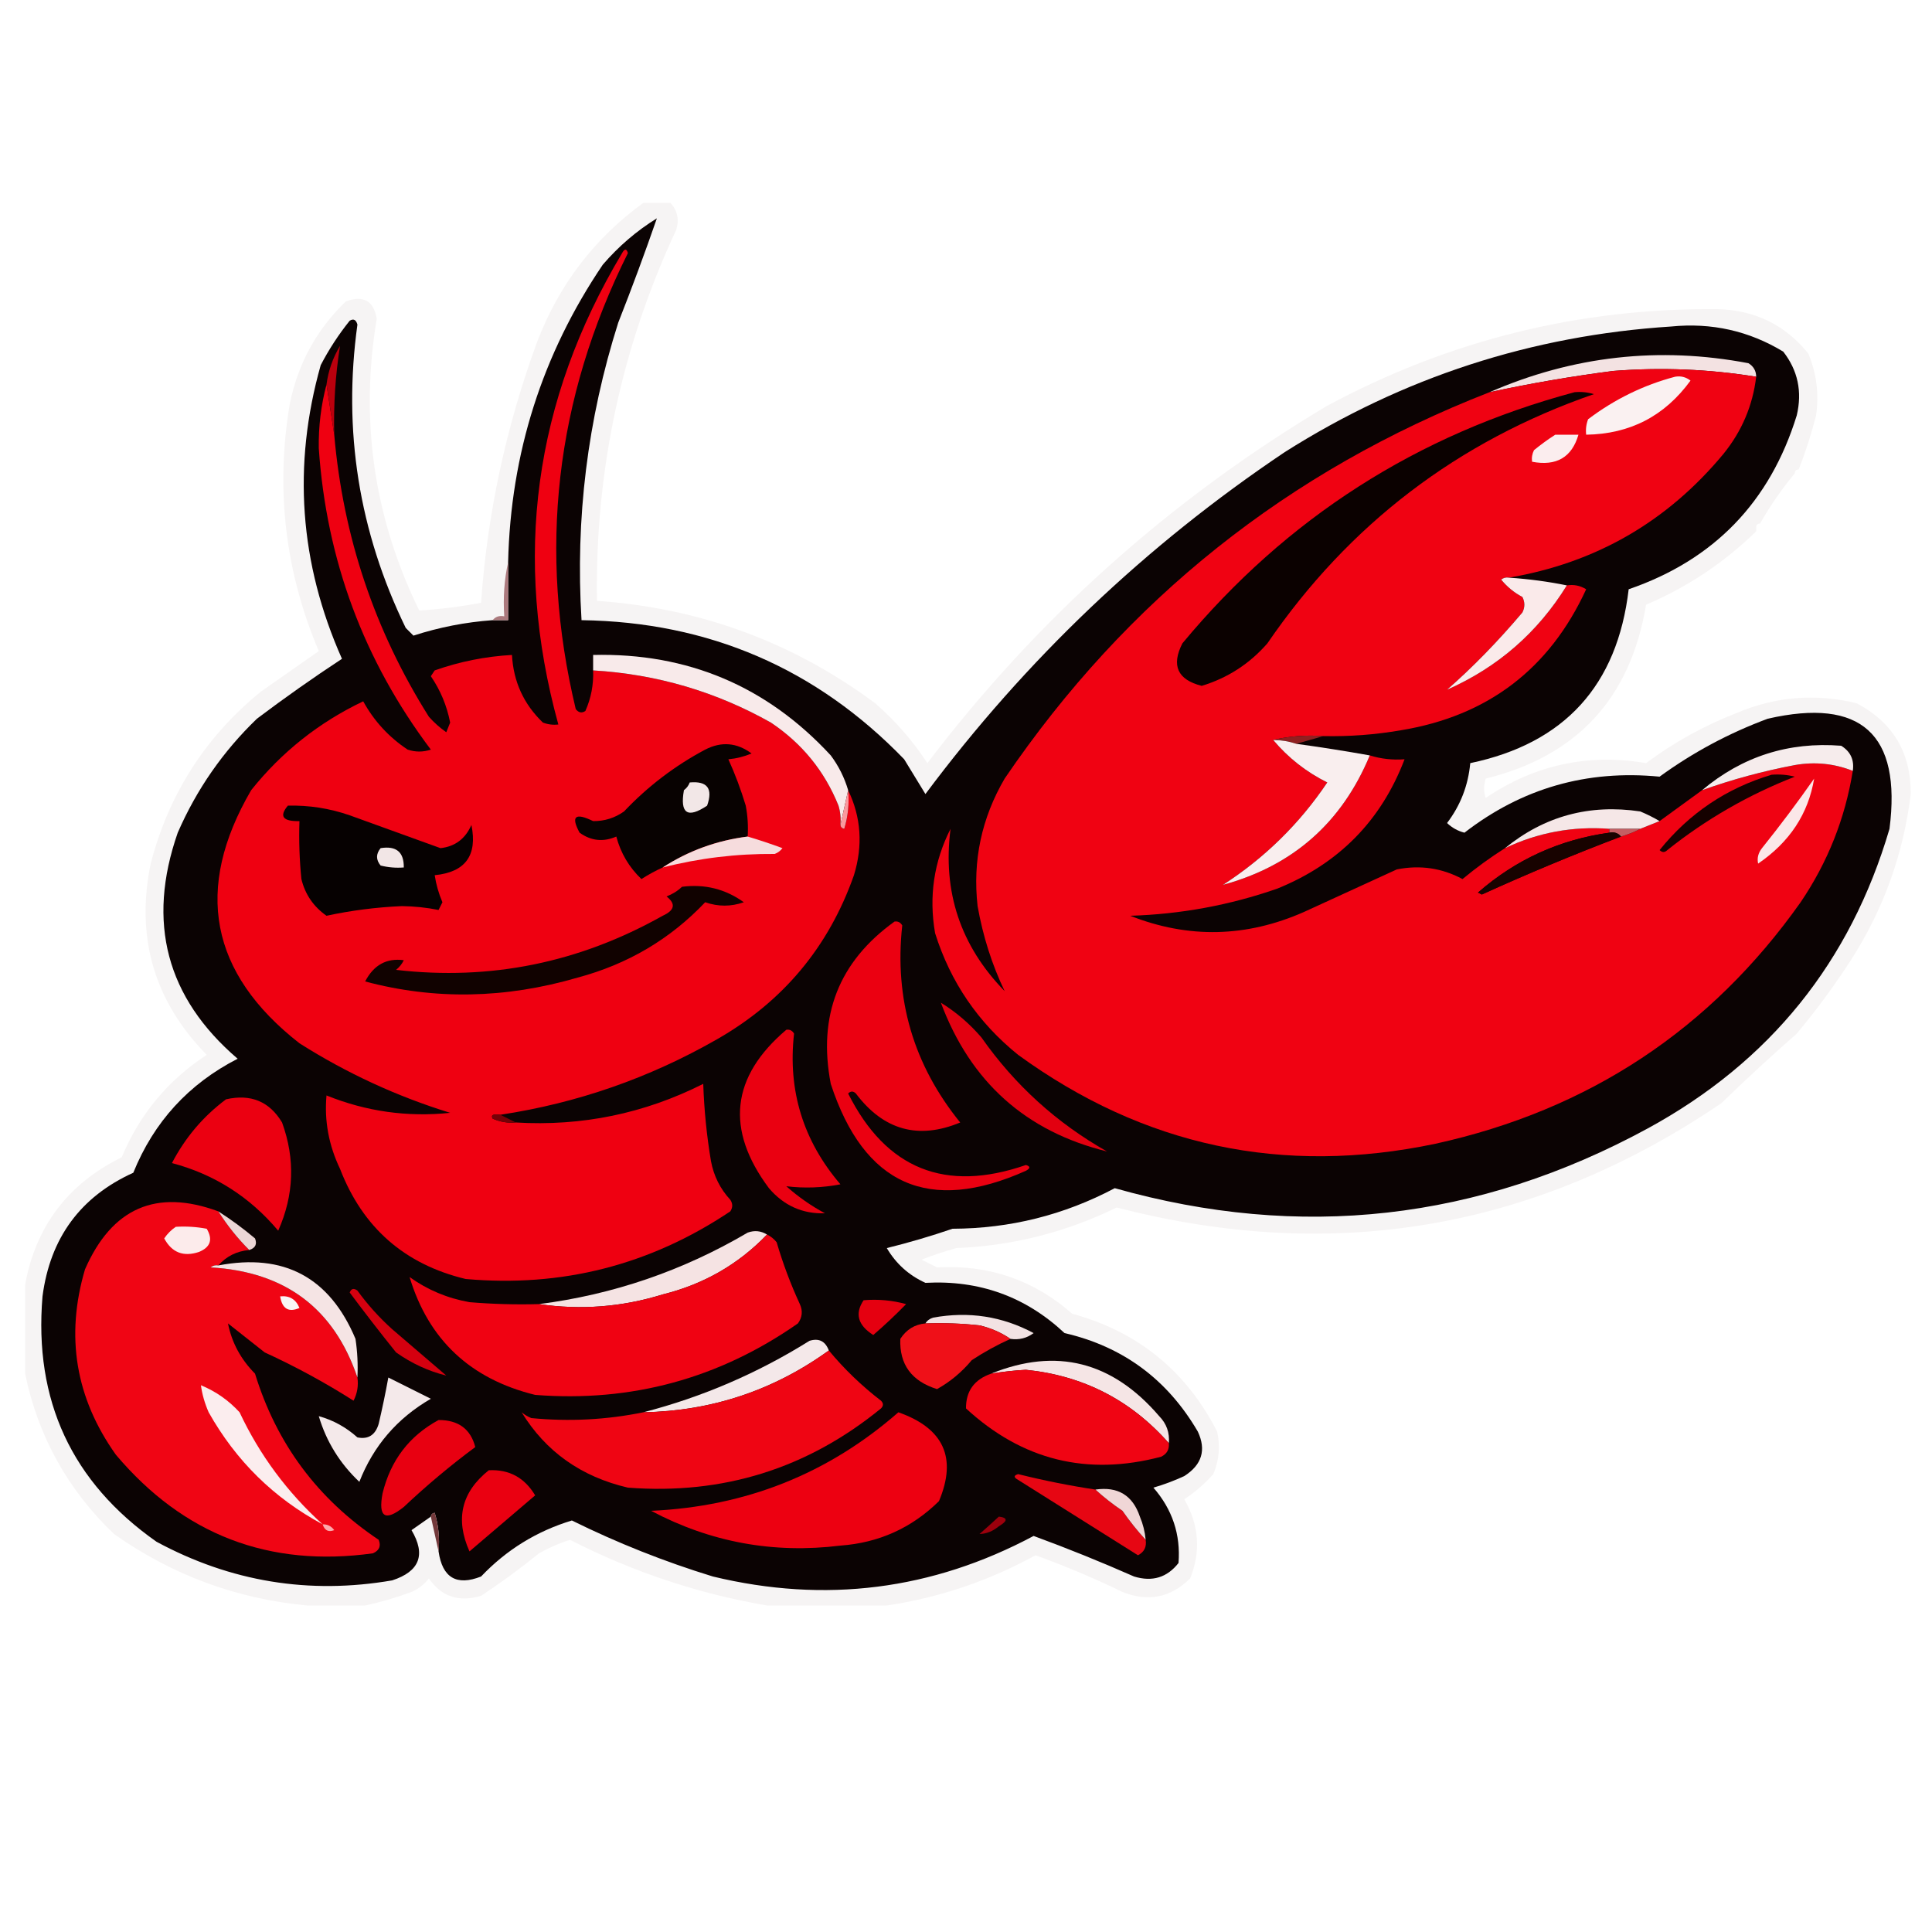
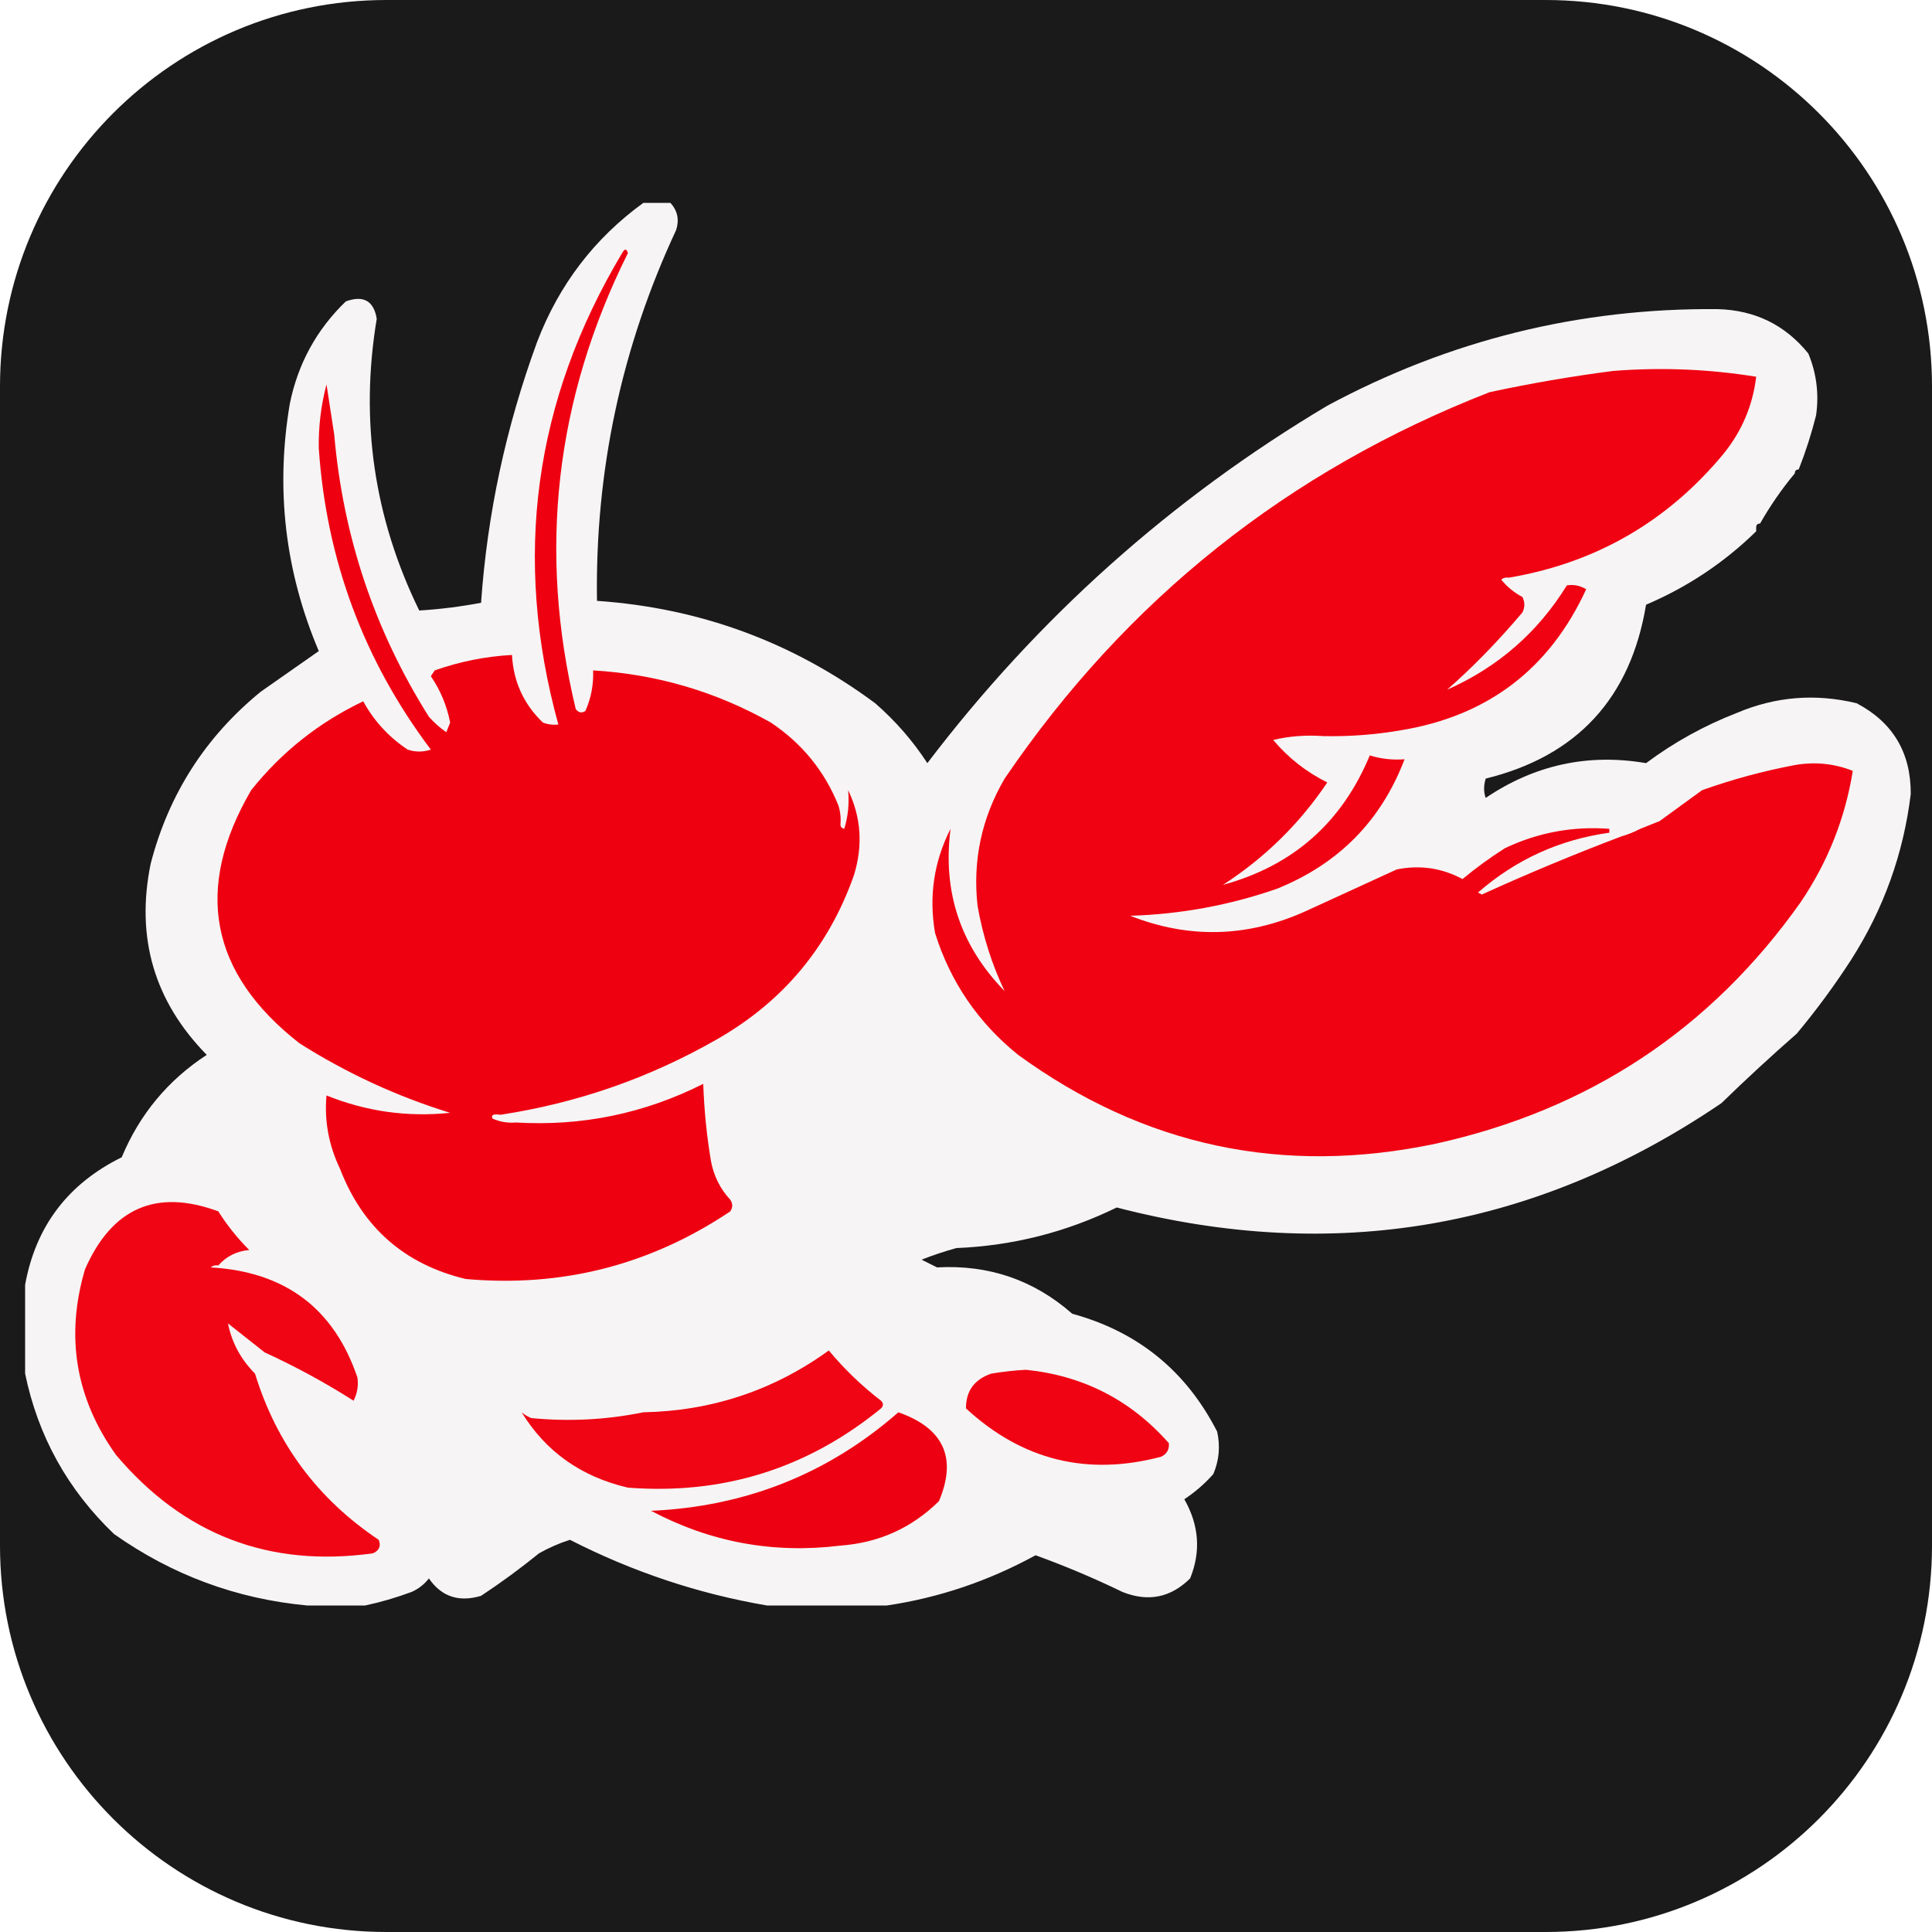
- <svg xmlns="http://www.w3.org/2000/svg" version="1.2" viewBox="0 0 500 500" width="500" height="500">
-   <style>
- 		.s0 { fill: #f6f4f4 }
- 		.s1 { fill: #0b0303 }
- 		.s2 { fill: #ef0011 }
- 		.s3 { fill: #f3e2e2 }
- 		.s4 { fill: #f00212 }
- 		.s5 { fill: #ba000d }
- 		.s6 { fill: #faf1f1 }
- 		.s7 { fill: #0b0100 }
- 		.s8 { fill: #fbedee }
- 		.s9 { fill: #faeaea }
- 		.s10 { fill: #ab797d }
- 		.s11 { fill: #f8eaea }
- 		.s12 { fill: #902021 }
- 		.s13 { fill: #f9eeee }
- 		.s14 { fill: #f6ecec }
- 		.s15 { fill: #080201 }
- 		.s16 { fill: #150100 }
- 		.s17 { fill: #f2e7e7 }
- 		.s18 { fill: #fbe7e8 }
- 		.s19 { fill: #060101 }
- 		.s20 { fill: #f5e7e7 }
- 		.s21 { fill: #fa999e }
- 		.s22 { fill: #c46064 }
- 		.s23 { fill: #180300 }
- 		.s24 { fill: #f6dcdd }
- 		.s25 { fill: #f2e6e6 }
- 		.s26 { fill: #110200 }
- 		.s27 { fill: #eb0011 }
- 		.s28 { fill: #e20010 }
- 		.s29 { fill: #ea0011 }
- 		.s30 { fill: #760007 }
- 		.s31 { fill: #f00514 }
- 		.s32 { fill: #fcebeb }
- 		.s33 { fill: #ecd6d6 }
- 		.s34 { fill: #f5e3e3 }
- 		.s35 { fill: #f5e4e4 }
- 		.s36 { fill: #faf6f6 }
- 		.s37 { fill: #e50010 }
- 		.s38 { fill: #d5000f }
- 		.s39 { fill: #f2e2e3 }
- 		.s40 { fill: #ef1018 }
- 		.s41 { fill: #f4e8e9 }
- 		.s42 { fill: #ef0513 }
- 		.s43 { fill: #f5e5e5 }
- 		.s44 { fill: #f00413 }
- 		.s45 { fill: #f4e9ea }
- 		.s46 { fill: #ed0011 }
- 		.s47 { fill: #e80011 }
- 		.s48 { fill: #e60613 }
- 		.s49 { fill: #f0d6d6 }
- 		.s50 { fill: #fca9ac }
- 		.s51 { fill: #9c000c }
- 		.s52 { fill: #73393b }
- 	</style>
-   <g>
-     <path fill-rule="evenodd" class="s0" d="m166.5 52.5q3.5 0 7 0 2.75 2.99 1.5 7-21.27 45.61-20.5 96 39.99 2.76 72 26.5 7.87 6.86 13.5 15.5 42.88-56.39 103.5-92.5 47.35-25.46 101-25 14.52 0.38 23.5 11.5 3.19 7.74 2 16-1.81 7.18-4.5 14-1 0-1 1-5.04 6.05-9 13-1 0-1 1 0 0.5 0 1-12.42 12.15-28.5 19-6.02 36.27-41.5 45-0.83 2.75 0 5 19.02-12.85 41.5-9 10.85-8.09 23.5-13 15.01-6.37 31-2.5 14.09 7.43 14 23.5-2.83 23.25-15.5 43-6.42 9.92-14 19-10.04 8.8-19.5 18-72.02 48.88-156.5 27-19.63 9.6-41.5 10.5-4.59 1.27-9 3 2 1 4 2 20.09-1.11 35 12 25.46 6.95 37.5 30.5 1.26 5.69-1 11-3.38 3.79-7.5 6.5 5.74 10.07 1.5 20.5-7.55 7.47-17.5 3.5-11.01-5.34-22.5-9.5-18.26 10-38.5 13-15.5 0-31 0-26.62-4.54-51-17-4.17 1.33-8 3.5-7.23 5.87-15 11-8.62 2.58-13.5-4.5-1.82 2.32-4.5 3.5-6.06 2.24-12 3.5-7.5 0-15 0-27.42-2.56-50-18.5-18-17.25-23-41.5 0-11.5 0-23 4.12-22.7 25-33 6.95-16.67 22-26.5-20.39-20.8-14.5-49.5 7.01-26.98 28.5-44.5 7.56-5.27 15-10.5-13.09-30.88-7.5-64 3.16-15.57 14.5-26.5 6.85-2.48 8 4.5-6.59 39.53 11 75.5 7.99-0.49 16-2 2.42-34.57 14.5-67.5 8.51-22.23 27.5-36z" />
-   </g>
-   <g>
-     <path fill-rule="evenodd" class="s1" d="m113.5 401.5q0.48-5.1-1-10-0.91 0.19-1 1-2.46 1.74-5 3.5 5.65 9.54-5 13-32.21 5.55-61-10-32.89-23.11-29.5-63.5 2.96-22.67 23.5-32 7.99-19.75 27-29.5-27.65-23.7-15.5-58.5 7.33-16.82 20.5-29.5 10.79-8.14 22-15.5-16.49-37.08-5.5-76 3.19-6.13 7.5-11.5 1.48-0.89 2 1-5.69 41.09 12.5 78.5 1 1 2 2 9.97-3.24 20.5-4 2 0 4 0 0-7.5 0-15 0.99-42.22 24.5-77 6.12-7.12 14-12-4.65 13.43-10 27-11.93 37.6-9.5 77 49.38 0.7 83.5 36 2.75 4.5 5.5 9 38.99-52.24 93-88.5 45.84-29.03 100-32.5 15.69-1.56 29 6.5 5.68 7.29 3.5 16.5-10.38 33.62-43.5 45-4.39 37.33-41 45-0.79 8.63-6 15.5 1.91 1.83 4.5 2.5 22.27-17.25 50.5-14.5 12.93-9.41 28-15 36.22-8.28 31.5 28.5-15.19 51.69-62.5 77.5-65.92 35.87-138 15.5-19.67 10.42-42 10.5-8.39 2.88-17 5 3.58 6.08 10 9 20.92-1.14 36 13 22.67 5.23 34.5 25.5 3.33 7.13-3.5 11.5-3.88 1.8-8 3 7.36 8.45 6.5 19.5-4.43 5.66-11.5 3.5-12.84-5.67-26-10.5-39.4 21.02-83 10.5-18.85-5.78-36.5-14.5-13.65 4.14-23.5 14.5-9.51 3.74-11-6.5z" />
-   </g>
-   <g>
-     <path fill-rule="evenodd" class="s2" d="m153.5 173.5q24.62 1.46 46 13.5 12.11 8.1 17.5 21.5 0.74 2.45 0.5 5 0.09 0.81 1 1 1.48-4.9 1-10 5.04 10.48 1.5 22-9.81 27.86-35.5 42.5-26.17 14.97-56 19.5-2.77-0.4-2 1 2.86 1.27 6 1 25.64 1.53 48.5-10 0.34 10.08 2 20 1.08 5.76 5 10 1 1.5 0 3-31.11 20.84-68.5 17.5-23.7-5.7-32.5-28.5-4.39-9.18-3.5-19 15.41 6.23 32 4.5-20.68-6.39-39-18-34.81-27.22-12.5-65.5 11.84-14.83 29-23 4.21 7.66 11.5 12.5 3 1 6 0-26.04-34.62-29-78-0.13-8.46 2-16.5 1 6.5 2 13 3.43 39.53 24.5 73 2.03 2.28 4.5 4 0.5-1.25 1-2.5-1.27-6.54-5-12 0.5-0.75 1-1.5 9.72-3.43 20-4 0.55 10.34 8 17.5 1.94 0.74 4 0.5-17.8-64.6 16.5-122 0.98-1.79 1.5 0-28.21 56.64-13.5 118 1.08 1.43 2.5 0.5 2.21-4.98 2-10.5z" />
-   </g>
-   <g>
-     <path fill-rule="evenodd" class="s3" d="m454.5 97.5q-18.37-2.97-37-1.5-16.14 2.08-32 5.5 32.38-14.09 67-7.5 1.98 1.22 2 3.5z" />
-   </g>
-   <g>
-     <path fill-rule="evenodd" class="s4" d="m454.5 97.5q-1.33 11.18-8.5 20-21.81 26.28-55.5 32-1.11-0.2-2 0.5 2.31 2.82 5.5 4.5 1 2 0 4-9.56 11.3-19.5 20 19.71-8.72 31-27 2.68-0.43 5 1-14.24 30.97-48 36.5-9.93 1.71-20 1.5-6.8-0.48-13 1 5.81 6.92 14 11-10.78 16.03-27 26.5 27.16-7.4 38-33.5 4.34 1.35 9 1-9.08 23.84-33 33.5-18.45 6.41-38 7 22.59 8.92 45-1 12.05-5.52 24-11 9.01-1.79 17 2.5 5.28-4.38 11-8 12.8-6.07 27-5 0 0.5 0 1-19.34 2.69-34 15.5 0.5 0.25 1 0.5 17.79-8.09 36-15 2.71-0.79 5-2 2.5-1 5-2 5.53-4.04 11-8 11.7-4.18 24-6.5 7.78-1.36 15 1.5-2.97 18.45-13.5 34-34.92 49.37-94.5 62.5-59.27 12.45-108-23-15.53-12.52-21.5-31.5-2.47-14.26 4-27-3.15 24.41 14 42-4.92-10.28-7-22-1.97-17.63 7-33 47.28-69.5 125.5-100 15.86-3.42 32-5.5 18.63-1.47 37 1.5z" />
-   </g>
-   <g>
-     <path fill-rule="evenodd" class="s5" d="m86.5 112.5q-1-6.5-2-13 0.7-5.34 3.5-10-1.8 11.32-1.5 23z" />
-   </g>
-   <g>
-     <path fill-rule="evenodd" class="s6" d="m433.5 97.5q2.22-0.39 4 1-10 13.75-27 14-0.24-2.06 0.5-4 10.3-7.78 22.5-11z" />
-   </g>
-   <g>
-     <path fill-rule="evenodd" class="s7" d="m407.5 101.5q2.55-0.24 5 0.5-52.87 18.31-84.5 64.5-6.94 7.95-17 11-9.38-2.38-5-11 40.38-48.62 101.5-65z" />
-   </g>
-   <g>
-     <path fill-rule="evenodd" class="s8" d="m402.5 112.5q3 0 6 0-2.56 8.8-12 7-0.22-1.58 0.5-3 2.72-2.22 5.5-4z" />
-   </g>
-   <g>
-     <path fill-rule="evenodd" class="s9" d="m390.5 149.5q7.77 0.52 15 2-11.29 18.28-31 27 9.94-8.7 19.5-20 1-2 0-4-3.19-1.68-5.5-4.5 0.89-0.7 2-0.5z" />
-   </g>
-   <g>
-     <path fill-rule="evenodd" class="s10" d="m131.5 145.5q0 7.5 0 15-2 0-4 0 1.06-1.36 3-1-0.48-7.29 1-14z" />
-   </g>
-   <g>
-     <path fill-rule="evenodd" class="s11" d="m219.5 204.5q-1 4.5-2 9 0.24-2.55-0.5-5-5.39-13.4-17.5-21.5-21.38-12.04-46-13.5 0-2 0-4 36.7-0.86 61.5 26 3.06 4.11 4.5 9z" />
-   </g>
-   <g>
-     <path fill-rule="evenodd" class="s12" d="m329.5 191.5q6.2-1.48 13-1-3.5 1-7 2-2.9-0.97-6-1z" />
-   </g>
-   <g>
-     <path fill-rule="evenodd" class="s13" d="m329.5 191.5q3.1 0.03 6 1 9.55 1.31 19 3-10.84 26.1-38 33.5 16.22-10.47 27-26.5-8.19-4.08-14-11z" />
-   </g>
-   <g>
-     <path fill-rule="evenodd" class="s14" d="m479.5 199.5q-7.22-2.86-15-1.5-12.3 2.32-24 6.5 15.6-13.11 36-11.5 3.63 2.26 3 6.5z" />
-   </g>
-   <g>
-     <path fill-rule="evenodd" class="s15" d="m193.5 216.5q-12.01 1.52-22 8-2.83 1.29-5.5 3-4.79-4.57-6.5-11-5.04 2.2-9.5-1-3.47-6.4 3.5-3 4.4 0.05 8-2.5 9.22-9.73 21-16 6.3-3.24 12 1-2.9 1.22-6 1.5 2.61 5.74 4.5 12 0.75 3.97 0.5 8z" />
-   </g>
-   <g>
-     <path fill-rule="evenodd" class="s16" d="m458.5 200.5q3.04-0.24 6 0.5-18.02 7.05-33 19-1 1-2 0 11.53-14.3 29-19.5z" />
-   </g>
-   <g>
-     <path fill-rule="evenodd" class="s17" d="m178.5 202.5q6.85-0.63 4.5 6-7.6 5.09-6-4 1.08-0.82 1.5-2z" />
-   </g>
-   <g>
-     <path fill-rule="evenodd" class="s18" d="m469.5 201.5q-2.26 13.65-14.5 22-0.47-2.11 1-4 7.08-8.82 13.5-18z" />
-   </g>
-   <g>
-     <path fill-rule="evenodd" class="s19" d="m74.5 208.5q8.22-0.2 16 2.5 11.8 4.26 23.5 8.5 5.65-0.63 8-6 2.41 11.83-9.5 13 0.55 3.61 2 7-0.5 1-1 2-4.67-0.94-9.5-1-9.96 0.44-19.5 2.5-5.05-3.55-6.5-9.5-0.75-7.48-0.5-15-6.47 0.15-3-4z" />
-   </g>
-   <g>
-     <path fill-rule="evenodd" class="s20" d="m429.5 212.5q-2.5 1-5 2-4 0-8 0-14.2-1.07-27 5 15.27-12.44 35-9.5 2.72 1.14 5 2.5z" />
-   </g>
-   <g>
-     <path fill-rule="evenodd" class="s21" d="m219.5 204.5q0.48 5.1-1 10-0.91-0.19-1-1 1-4.5 2-9z" />
-   </g>
-   <g>
-     <path fill-rule="evenodd" class="s22" d="m416.5 215.5q0-0.5 0-1 4 0 8 0-2.29 1.21-5 2-1.06-1.36-3-1z" />
-   </g>
-   <g>
-     <path fill-rule="evenodd" class="s23" d="m416.5 215.5q1.94-0.36 3 1-18.21 6.91-36 15-0.5-0.25-1-0.5 14.66-12.81 34-15.5z" />
-   </g>
-   <g>
-     <path fill-rule="evenodd" class="s24" d="m193.5 216.5q4.39 1.3 9 3-0.79 1.04-2 1.5-14.77-0.13-29 3.5 9.99-6.48 22-8z" />
-   </g>
-   <g>
-     <path fill-rule="evenodd" class="s25" d="m98.5 219.5q6.09-0.98 6 5-3.04 0.24-6-0.5-1.84-2.24 0-4.5z" />
-   </g>
-   <g>
-     <path fill-rule="evenodd" class="s26" d="m176.5 229.5q8.85-1.14 16 4-4.98 1.75-10 0-13.56 14.3-33 19.5-28.06 8.2-55 1 3.32-6.4 10-5.5-0.71 1.47-2 2.5 36.58 4.24 69-14 4.68-2.13 1-5 2.35-0.91 4-2.5z" />
-   </g>
-   <g>
-     <path fill-rule="evenodd" class="s27" d="m231.5 238.5q1.31-0.2 2 1-3.13 28.62 15 51-16.25 6.75-27-7.5-1-1-2 0 14.73 29.34 46 18.5 1.79 0.52 0 1.5-37.63 16.82-50.5-22.5-5.1-26.48 16.5-42z" />
-   </g>
-   <g>
-     <path fill-rule="evenodd" class="s28" d="m243.5 259.5q5.88 3.62 10.5 9 12.96 18.46 32.5 29.5-31.51-7.75-43-38.5z" />
-   </g>
-   <g>
-     <path fill-rule="evenodd" class="s29" d="m203.5 266.5q1.31-0.2 2 1-2.48 22.08 12 39-6.99 1.35-14 0.5 4.59 4.08 10 7-8.71 0.28-14.5-6.5-16.98-22.76 4.5-41z" />
-   </g>
-   <g>
-     <path fill-rule="evenodd" class="s27" d="m58.5 284.5q9.6-2.17 14.5 6 5.15 14.18-1 28-11.05-13.14-27.5-17.5 5.15-9.9 14-16.5z" />
-   </g>
-   <g>
-     <path fill-rule="evenodd" class="s30" d="m129.5 288.5q2 1 4 2-3.14 0.27-6-1-0.77-1.4 2-1z" />
-   </g>
-   <g>
-     <path fill-rule="evenodd" class="s31" d="m56.5 313.5q3.43 5.43 8 10-4.88 0.44-8 4-1.11-0.2-2 0.5 28.91 1.65 38 28.5 0.45 3.16-1 6-11.02-7.01-23-12.5-4.75-3.75-9.5-7.5 1.47 7.42 7 13 8.34 27.18 32 43 0.99 2.41-1.5 3.5-40.25 5.58-66.5-25.5-15.67-22.01-8-48 10.46-23.87 34.5-15z" />
-   </g>
-   <g>
-     <path fill-rule="evenodd" class="s32" d="m45.5 317.5q4.03-0.25 8 0.5 2.46 4.16-2 6-6.04 2.01-9-3.5 1.26-1.85 3-3z" />
-   </g>
-   <g>
-     <path fill-rule="evenodd" class="s33" d="m56.5 313.5q4.91 3.14 9.5 7 0.88 2.25-1.5 3-4.57-4.57-8-10z" />
-   </g>
-   <g>
-     <path fill-rule="evenodd" class="s34" d="m198.5 319.5q-11.1 11.56-27 15.5-15.75 4.88-32 2.5 28.81-3.69 54-18.5 2.65-0.96 5 0.5z" />
-   </g>
-   <g>
-     <path fill-rule="evenodd" class="s4" d="m198.5 319.5q1.44 0.68 2.5 2 2.41 8.23 6 16 1.2 2.64-0.5 5-30.65 21.41-68 18.5-25.16-6.17-32.5-30.5 6.96 4.99 15.5 6.5 8.99 0.75 18 0.5 16.25 2.38 32-2.5 15.9-3.94 27-15.5z" />
-   </g>
-   <g>
-     <path fill-rule="evenodd" class="s35" d="m92.5 356.5q-9.09-26.85-38-28.5 0.89-0.7 2-0.5 25.47-4.89 35.5 19 0.75 4.98 0.5 10z" />
-   </g>
-   <g>
-     <path fill-rule="evenodd" class="s36" d="m72.5 335.5q3.62-0.38 5 3-4.22 1.83-5-3z" />
-   </g>
-   <g>
-     <path fill-rule="evenodd" class="s37" d="m223.5 336.5q5.59-0.48 11 1-4.04 4.16-8.5 8-5.99-3.8-2.5-9z" />
-   </g>
-   <g>
-     <path fill-rule="evenodd" class="s38" d="m90.5 334.5q0.59-1.54 2-0.5 3.94 5.45 9 10 7 6 14 12-6.91-1.7-13-6-6.21-7.72-12-15.5z" />
-   </g>
-   <g>
-     <path fill-rule="evenodd" class="s39" d="m261.5 346.5q-3.54-2.44-8-3.5-6.98-0.75-14-0.5 0.63-1.08 2-1.5 13.82-2.52 26 4-2.63 1.98-6 1.5z" />
-   </g>
-   <g>
-     <path fill-rule="evenodd" class="s40" d="m239.5 342.5q7.02-0.25 14 0.5 4.46 1.06 8 3.5-5.2 2.35-10 5.5-3.88 4.65-9 7.5-9.89-3.09-9.5-13 2.36-3.63 6.5-4z" />
-   </g>
-   <g>
-     <path fill-rule="evenodd" class="s41" d="m214.5 349.5q-21.43 15.48-48 16 22.82-5.9 43-18.5 3.64-1.12 5 2.5z" />
-   </g>
-   <g>
-     <path fill-rule="evenodd" class="s42" d="m214.5 349.5q5.96 7.2 13.5 13 1 1 0 2-28.58 23.34-65.5 20.5-18.15-4.24-27.5-19.5 1.13 0.94 2.5 1.5 14.7 1.42 29-1.5 26.57-0.52 48-16z" />
-   </g>
-   <g>
-     <path fill-rule="evenodd" class="s43" d="m302.5 373.5q-14.74-16.73-37-19-4.55 0.25-9 1 25.3-10.24 43.5 11 2.85 2.91 2.5 7z" />
-   </g>
-   <g>
-     <path fill-rule="evenodd" class="s44" d="m302.5 373.5q0.21 2.44-2 3.5-28.69 7.6-50.5-12.5-0.06-6.71 6.5-9 4.45-0.75 9-1 22.26 2.27 37 19z" />
-   </g>
-   <g>
-     <path fill-rule="evenodd" class="s45" d="m100.5 356.5q5.42 2.71 11 5.5-13.04 7.54-18.5 21.5-7.57-7.14-10.5-17 5.58 1.54 10 5.5 4.2 0.84 5.5-3.5 1.41-5.99 2.5-12z" />
-   </g>
-   <g>
-     <path fill-rule="evenodd" class="s8" d="m83.5 394.5q-18.9-10.15-29.5-29-1.54-3.52-2-7 5.79 2.39 10 7 7.82 16.63 21.5 29z" />
-   </g>
-   <g>
-     <path fill-rule="evenodd" class="s46" d="m232.5 365.5q17.6 6.19 10.5 23-10.6 10.42-25.5 11.5-25.94 3.21-49-9 36.75-1.65 64-25.5z" />
-   </g>
-   <g>
-     <path fill-rule="evenodd" class="s47" d="m113.5 367.5q7.7-0.01 9.5 7-9.69 7.19-18.5 15.5-7.23 5.76-5.5-3.5 3.12-12.84 14.5-19z" />
-   </g>
-   <g>
-     <path fill-rule="evenodd" class="s29" d="m126.5 380.5q7.88-0.4 12 6.5-8.5 7.25-17 14.5-5.62-12.55 5-21z" />
-   </g>
-   <g>
-     <path fill-rule="evenodd" class="s48" d="m283.5 385.5q3.22 2.95 7 5.5 2.8 4.03 6 7.5 0.42 2.77-2 4-15.5-9.75-31-19.5-1.79-0.98 0-1.5 9.96 2.49 20 4z" />
-   </g>
-   <g>
-     <path fill-rule="evenodd" class="s49" d="m283.5 385.5q8.71-1.27 11.5 7 1.22 2.9 1.5 6-3.2-3.47-6-7.5-3.78-2.55-7-5.5z" />
-   </g>
-   <g>
-     <path fill-rule="evenodd" class="s50" d="m83.5 394.5q1.88-0.06 3 1.5-2.25 0.88-3-1.5z" />
-   </g>
-   <g>
-     <path fill-rule="evenodd" class="s51" d="m258.5 392.5q3.51 0.41 0 2.5-2.33 1.93-5 2 2.61-2.28 5-4.5z" />
-   </g>
-   <g>
-     <path fill-rule="evenodd" class="s52" d="m111.5 392.5q0.09-0.81 1-1 1.48 4.9 1 10-1-4.5-2-9z" />
-   </g>
+ <svg xmlns="http://www.w3.org/2000/svg" viewBox="0 0 500 500">
+   <rect width="500" height="500" rx="100" fill="#1a1a1a" />
+   <style>.s0{fill:#f6f4f4}.s2{fill:#ef0011}.s4{fill:#f00212}.s31{fill:#f00514}.s42{fill:#ef0513}.s44{fill:#f00413}.s46{fill:#ed0011}</style>
+   <path fill-rule="evenodd" class="s0" d="m166.5 52.5q3.5 0 7 0 2.75 2.99 1.5 7-21.27 45.61-20.5 96 39.99 2.76 72 26.5 7.87 6.86 13.5 15.5 42.88-56.39 103.5-92.5 47.35-25.46 101-25 14.52 0.38 23.5 11.5 3.19 7.74 2 16-1.81 7.18-4.5 14-1 0-1 1-5.04 6.05-9 13-1 0-1 1 0 0.5 0 1-12.42 12.15-28.5 19-6.02 36.27-41.5 45-0.83 2.75 0 5 19.02-12.85 41.5-9 10.85-8.09 23.5-13 15.01-6.37 31-2.5 14.09 7.43 14 23.5-2.83 23.25-15.5 43-6.42 9.92-14 19-10.04 8.8-19.5 18-72.02 48.88-156.5 27-19.63 9.6-41.5 10.5-4.59 1.27-9 3 2 1 4 2 20.09-1.11 35 12 25.46 6.95 37.5 30.5 1.26 5.69-1 11-3.38 3.79-7.5 6.5 5.74 10.07 1.5 20.5-7.55 7.47-17.5 3.5-11.01-5.34-22.5-9.5-18.26 10-38.5 13-15.5 0-31 0-26.62-4.54-51-17-4.17 1.33-8 3.5-7.23 5.87-15 11-8.62 2.58-13.5-4.5-1.82 2.32-4.5 3.5-6.06 2.24-12 3.5-7.5 0-15 0-27.42-2.56-50-18.5-18-17.25-23-41.5 0-11.5 0-23 4.12-22.7 25-33 6.95-16.67 22-26.5-20.39-20.8-14.5-49.5 7.01-26.98 28.5-44.5 7.56-5.27 15-10.5-13.09-30.88-7.5-64 3.16-15.57 14.5-26.5 6.85-2.48 8 4.5-6.59 39.53 11 75.5 7.99-0.49 16-2 2.42-34.57 14.5-67.5 8.51-22.23 27.5-36z" />
+   <path fill-rule="evenodd" class="s2" d="m153.5 173.5q24.62 1.46 46 13.5 12.11 8.1 17.5 21.5 0.74 2.45 0.5 5 0.09 0.81 1 1 1.48-4.9 1-10 5.04 10.48 1.5 22-9.81 27.86-35.5 42.5-26.17 14.97-56 19.5-2.77-0.4-2 1 2.86 1.27 6 1 25.64 1.53 48.5-10 0.34 10.08 2 20 1.08 5.76 5 10 1 1.5 0 3-31.11 20.84-68.5 17.5-23.7-5.7-32.5-28.5-4.39-9.18-3.5-19 15.41 6.23 32 4.5-20.68-6.39-39-18-34.81-27.22-12.5-65.5 11.84-14.83 29-23 4.21 7.66 11.5 12.5 3 1 6 0-26.04-34.62-29-78-0.13-8.46 2-16.5 1 6.5 2 13 3.43 39.53 24.5 73 2.03 2.28 4.5 4 0.5-1.25 1-2.5-1.27-6.54-5-12 0.5-0.75 1-1.5 9.72-3.43 20-4 0.55 10.34 8 17.5 1.94 0.74 4 0.5-17.8-64.6 16.5-122 0.98-1.79 1.5 0-28.21 56.64-13.5 118 1.08 1.43 2.5 0.5 2.21-4.98 2-10.5z" />
+   <path fill-rule="evenodd" class="s4" d="m454.5 97.5q-1.33 11.18-8.5 20-21.81 26.28-55.5 32-1.11-0.2-2 0.5 2.31 2.82 5.5 4.5 1 2 0 4-9.56 11.3-19.5 20 19.71-8.72 31-27 2.68-0.43 5 1-14.24 30.97-48 36.5-9.93 1.71-20 1.5-6.8-0.48-13 1 5.81 6.92 14 11-10.78 16.03-27 26.5 27.16-7.4 38-33.5 4.34 1.35 9 1-9.08 23.84-33 33.5-18.45 6.41-38 7 22.59 8.92 45-1 12.05-5.52 24-11 9.01-1.79 17 2.5 5.28-4.38 11-8 12.8-6.07 27-5 0 0.5 0 1-19.34 2.69-34 15.5 0.5 0.25 1 0.5 17.79-8.09 36-15 2.71-0.79 5-2 2.5-1 5-2 5.53-4.04 11-8 11.7-4.18 24-6.5 7.78-1.36 15 1.5-2.97 18.45-13.5 34-34.92 49.37-94.5 62.5-59.27 12.45-108-23-15.53-12.52-21.5-31.5-2.47-14.26 4-27-3.15 24.41 14 42-4.92-10.28-7-22-1.97-17.63 7-33 47.28-69.5 125.5-100 15.86-3.42 32-5.5 18.63-1.47 37 1.5z" />
+   <path fill-rule="evenodd" class="s31" d="m56.5 313.5q3.43 5.43 8 10-4.88 0.44-8 4-1.11-0.2-2 0.5 28.91 1.65 38 28.5 0.45 3.16-1 6-11.02-7.01-23-12.5-4.75-3.75-9.5-7.5 1.47 7.42 7 13 8.34 27.18 32 43 0.99 2.41-1.5 3.5-40.25 5.58-66.5-25.5-15.67-22.01-8-48 10.46-23.87 34.5-15z" />
+   <path fill-rule="evenodd" class="s42" d="m214.5 349.5q5.96 7.2 13.5 13 1 1 0 2-28.58 23.34-65.5 20.5-18.15-4.24-27.5-19.5 1.13 0.94 2.5 1.5 14.7 1.42 29-1.5 26.57-0.52 48-16z" />
+   <path fill-rule="evenodd" class="s44" d="m302.5 373.5q0.21 2.44-2 3.5-28.69 7.6-50.5-12.5-0.06-6.71 6.5-9 4.45-0.75 9-1 22.26 2.27 37 19z" />
+   <path fill-rule="evenodd" class="s46" d="m232.5 365.5q17.6 6.19 10.5 23-10.6 10.42-25.5 11.5-25.94 3.21-49-9 36.75-1.65 64-25.5z" />
</svg>
